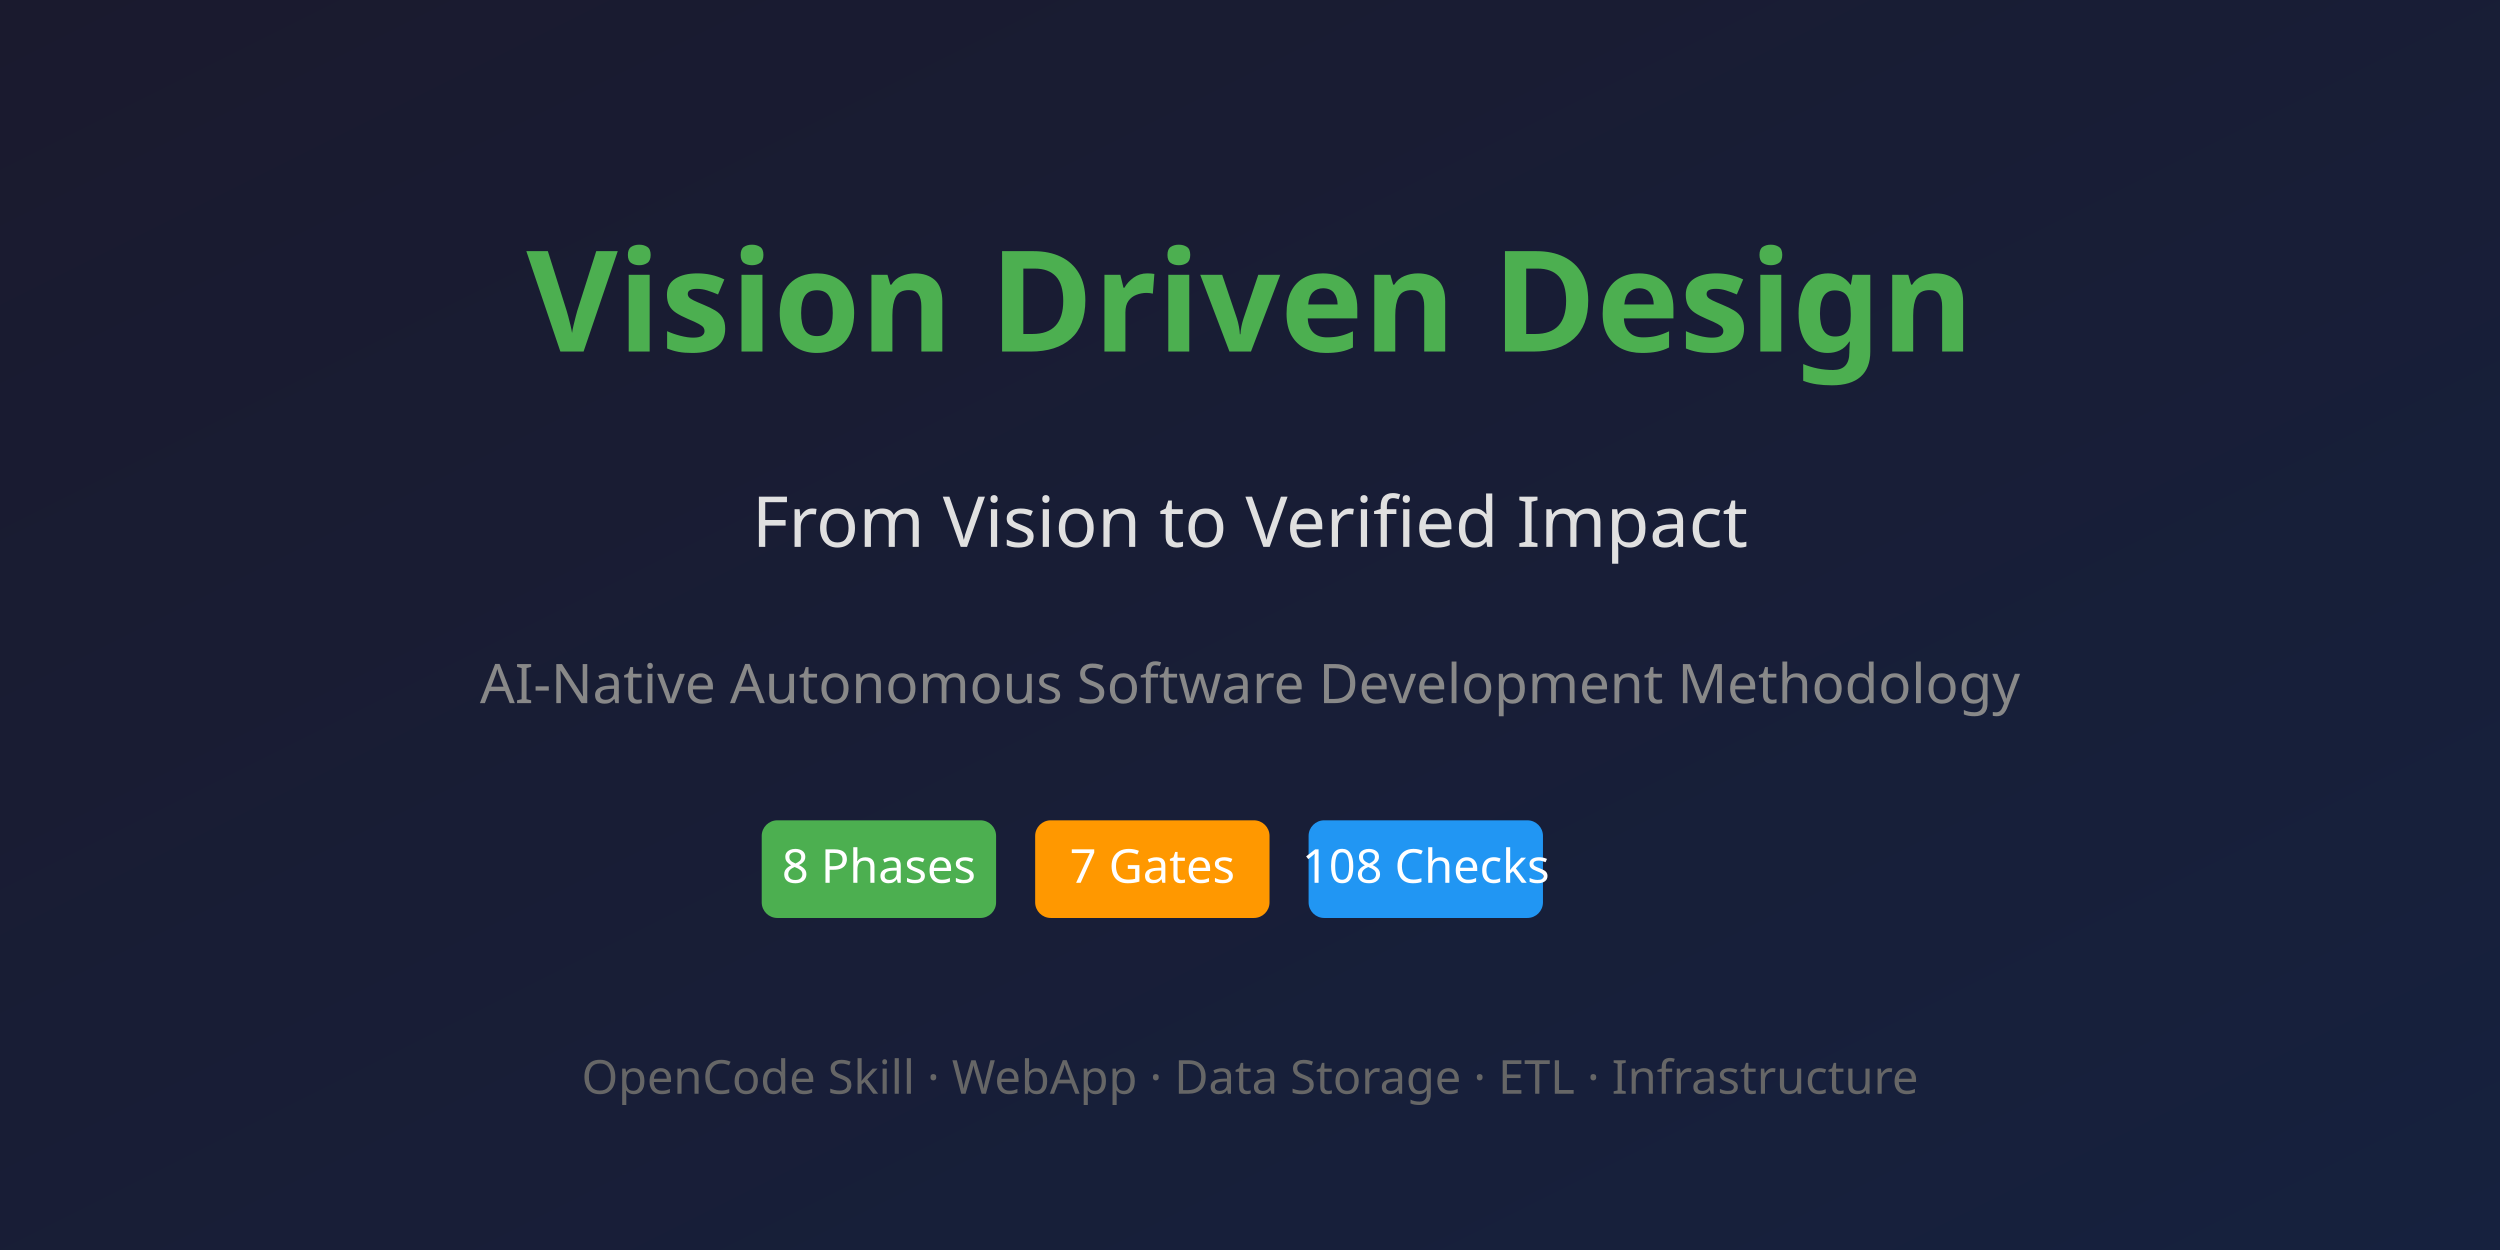
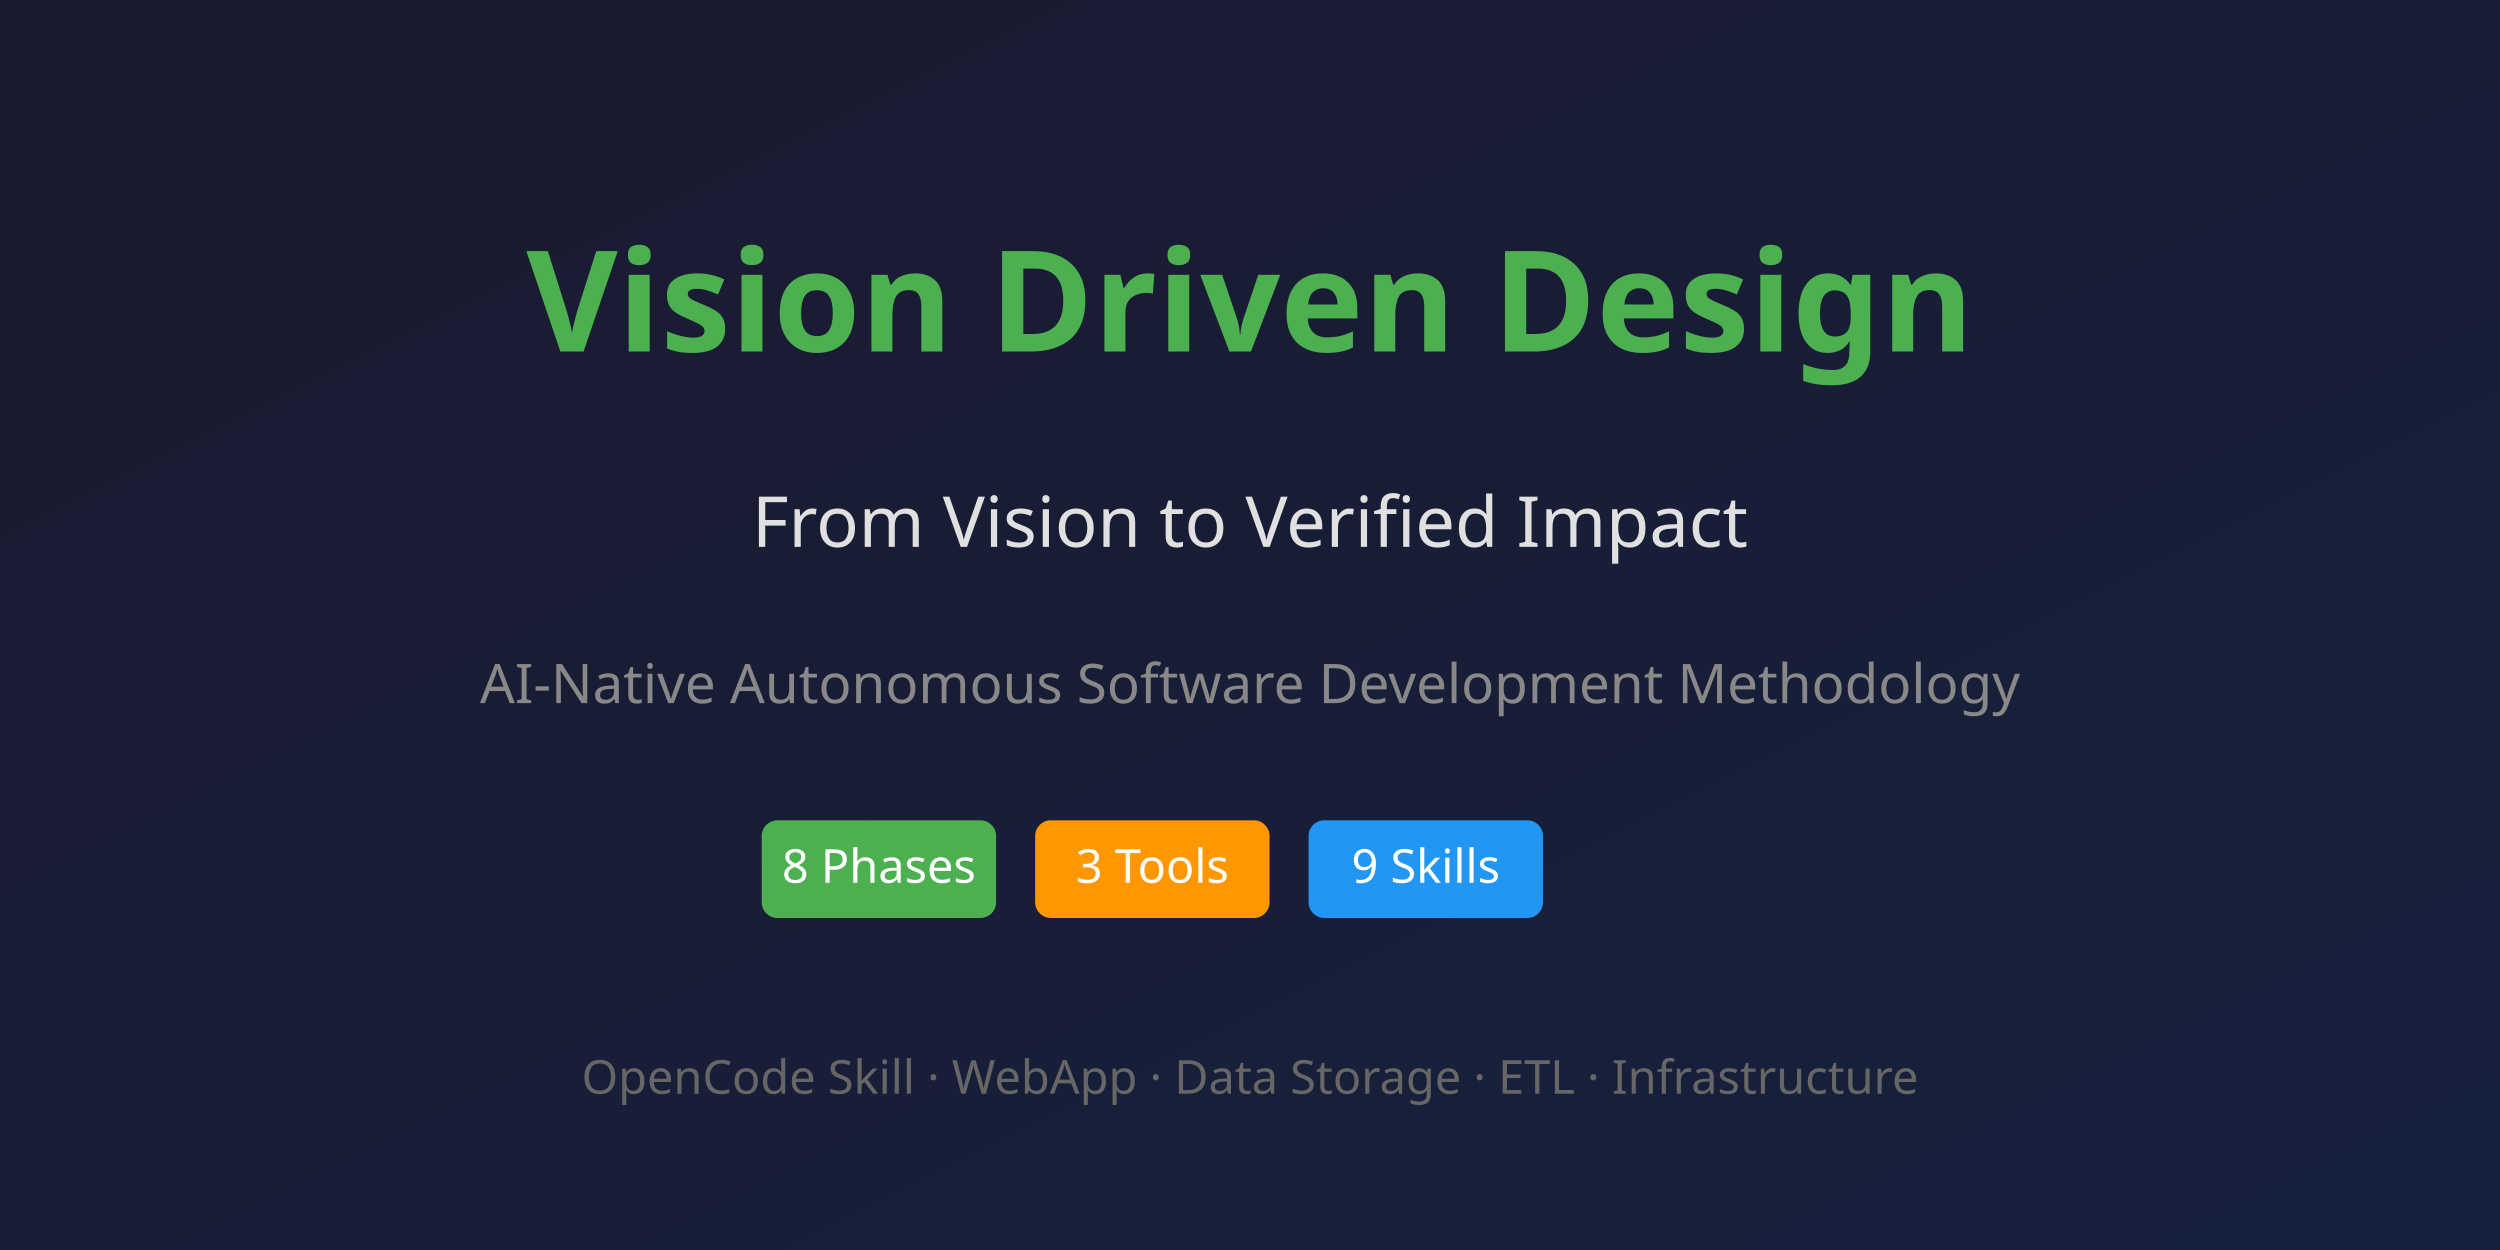
<svg xmlns="http://www.w3.org/2000/svg" width="1280" height="640" viewBox="0 0 1280 640">
  <defs>
    <linearGradient id="bg" x1="0%" y1="0%" x2="100%" y2="100%">
      <stop offset="0%" style="stop-color:#1a1a2e" />
      <stop offset="100%" style="stop-color:#16213e" />
    </linearGradient>
  </defs>
  <rect width="1280" height="640" fill="url(#bg)" />
  <text x="640" y="180" text-anchor="middle" font-family="system-ui,sans-serif" font-size="72" font-weight="bold" fill="#4CAF50">Vision Driven Design</text>
  <text x="640" y="280" text-anchor="middle" font-family="system-ui,sans-serif" font-size="36" fill="#e0e0e0">From Vision to Verified Impact</text>
  <text x="640" y="360" text-anchor="middle" font-family="system-ui,sans-serif" font-size="28" fill="#888">AI-Native Autonomous Software Development Methodology</text>
  <rect x="390" y="420" width="120" height="50" rx="8" fill="#4CAF50" />
  <text x="450" y="452" text-anchor="middle" font-family="system-ui,sans-serif" font-size="24" fill="#fff">8 Phases</text>
  <rect x="530" y="420" width="120" height="50" rx="8" fill="#FF9800" />
-   <text x="590" y="452" text-anchor="middle" font-family="system-ui,sans-serif" font-size="24" fill="#fff">7 Gates</text>
+   <text x="590" y="452" text-anchor="middle" font-family="system-ui,sans-serif" font-size="24" fill="#fff">3 Tools</text>
  <rect x="670" y="420" width="120" height="50" rx="8" fill="#2196F3" />
-   <text x="730" y="452" text-anchor="middle" font-family="system-ui,sans-serif" font-size="24" fill="#fff">108 Checks</text>
+   <text x="730" y="452" text-anchor="middle" font-family="system-ui,sans-serif" font-size="24" fill="#fff">9 Skills</text>
  <text x="640" y="560" text-anchor="middle" font-family="system-ui,sans-serif" font-size="24" fill="#666">OpenCode Skill · WebApp · Data Storage · ETL · Infrastructure</text>
</svg>
